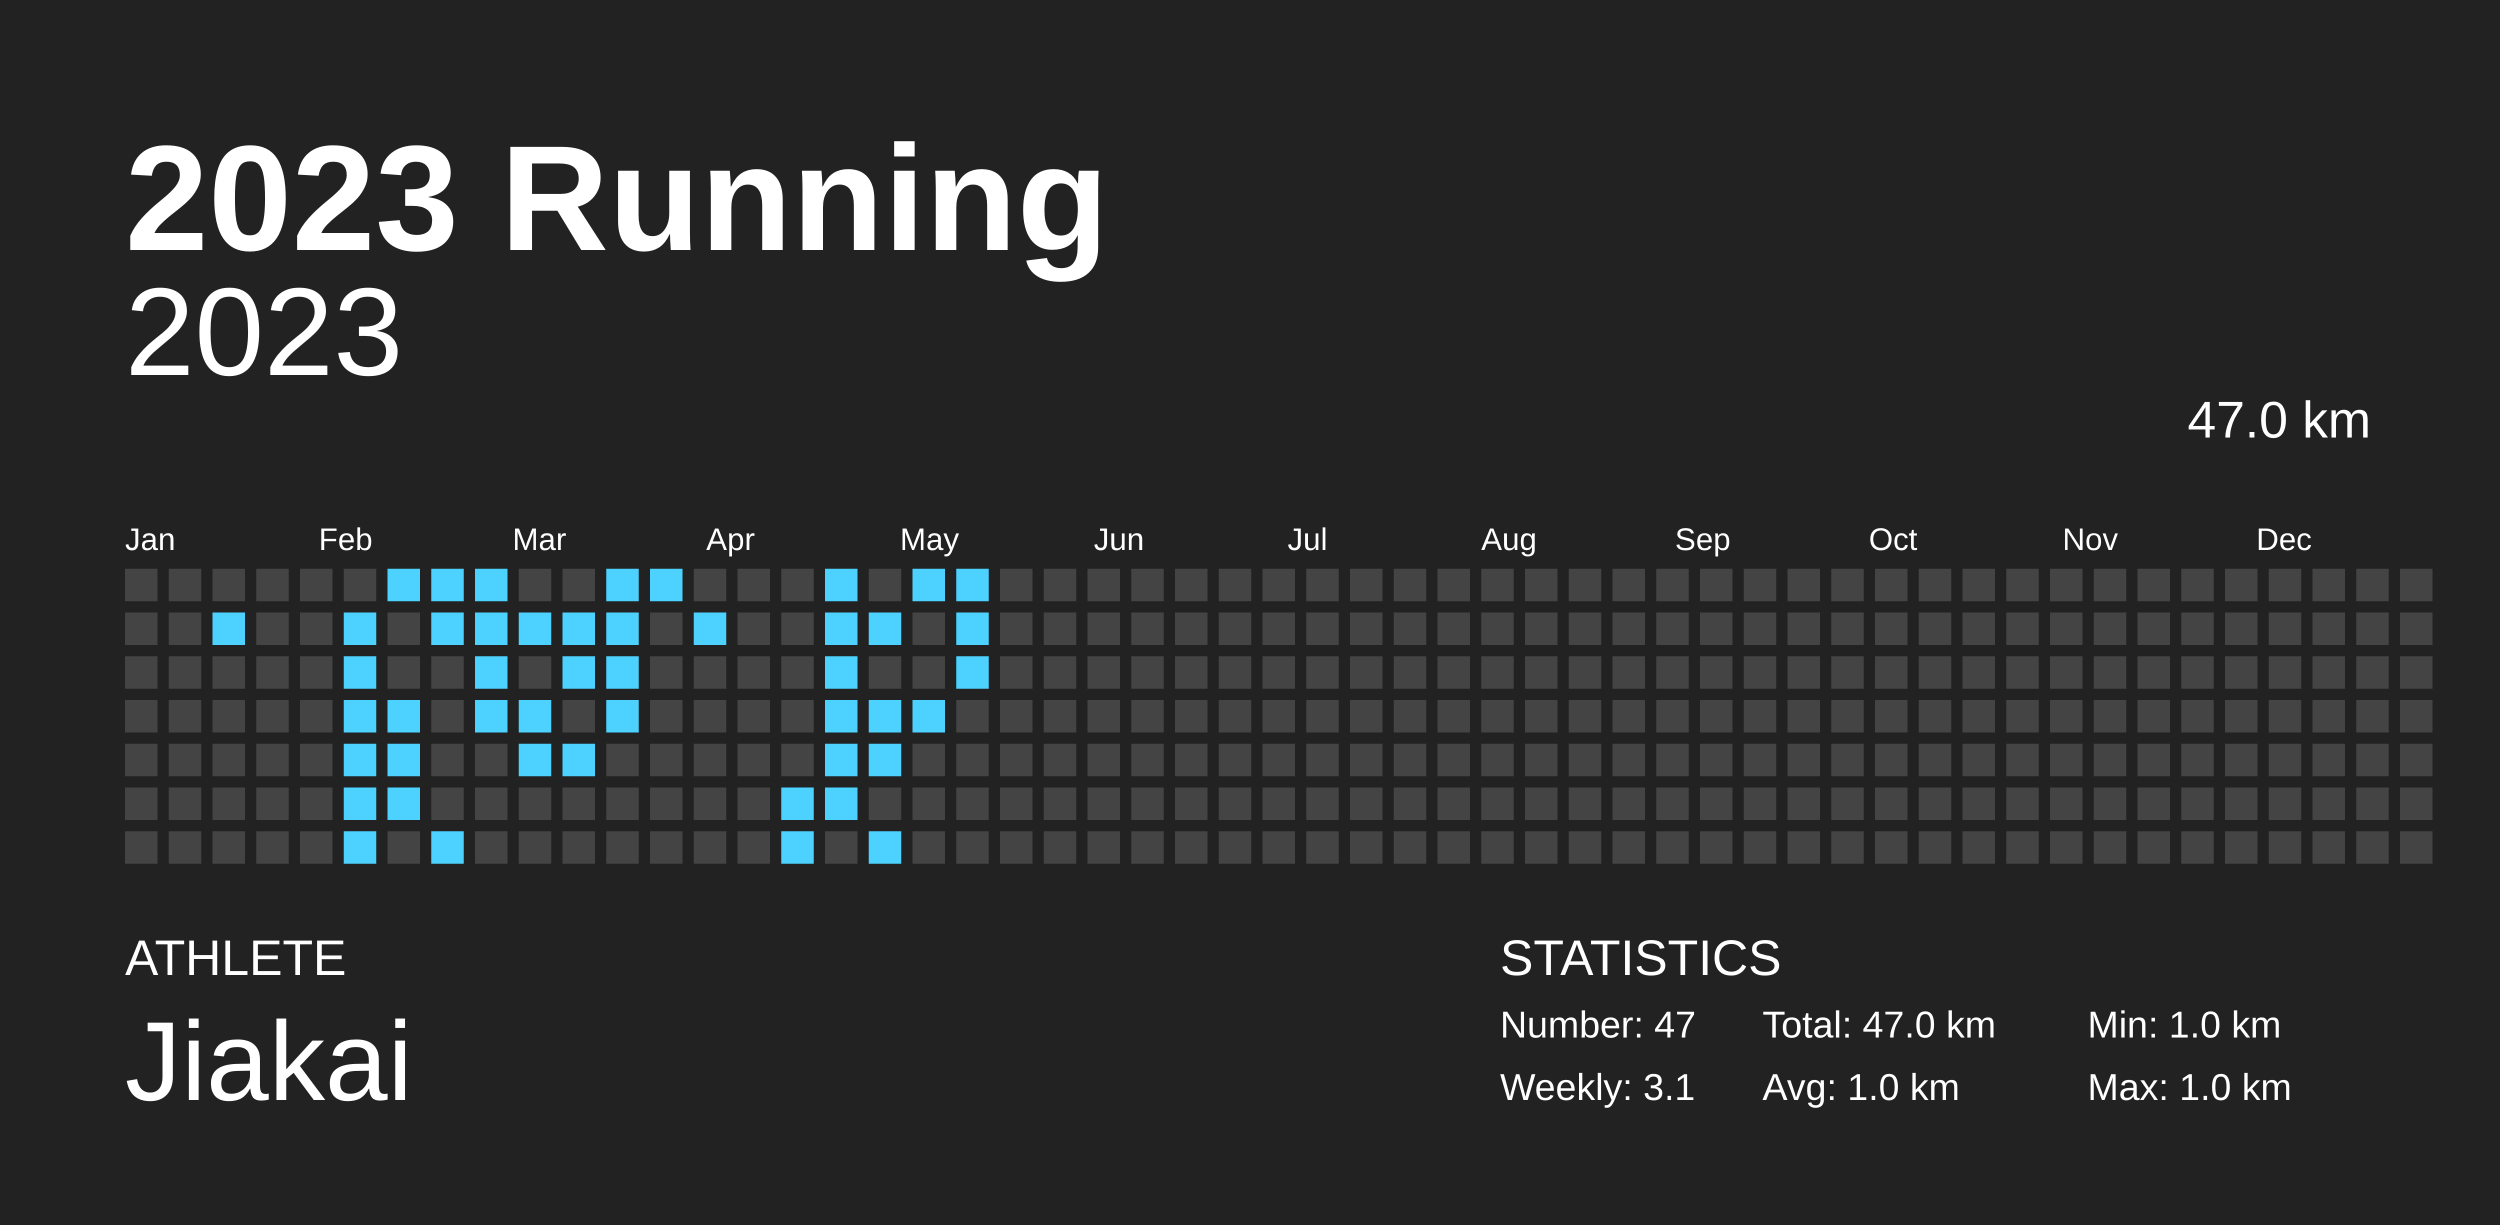
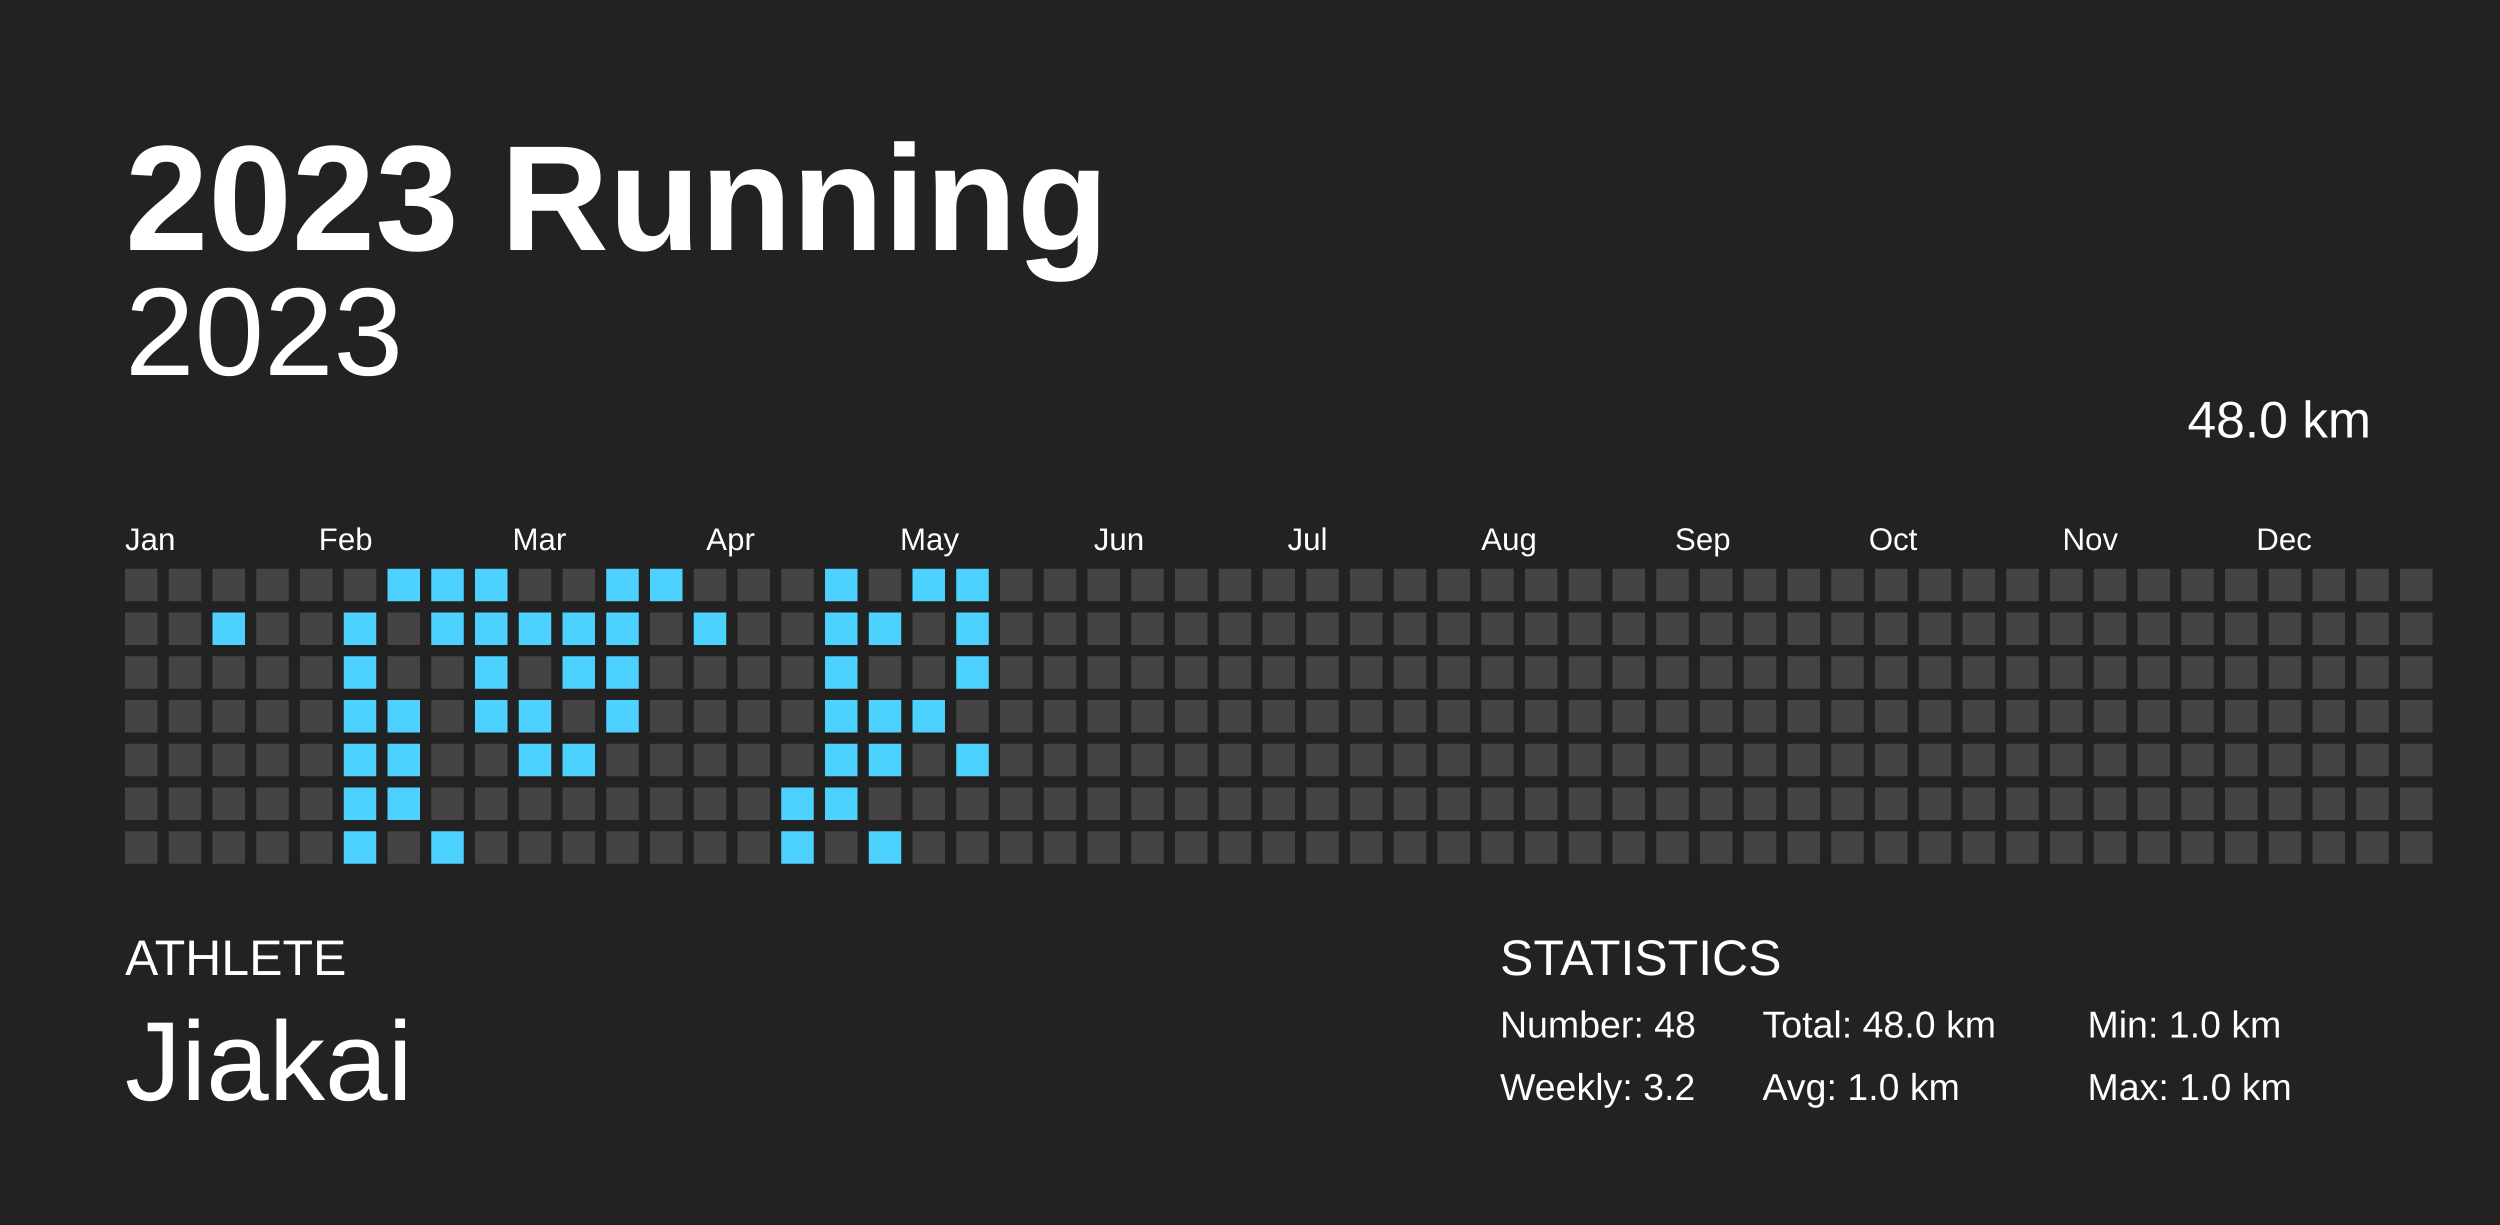
<svg xmlns="http://www.w3.org/2000/svg" baseProfile="full" height="98mm" version="1.1" viewBox="0,0,200,98" width="200mm">
  <defs />
  <rect fill="#222222" height="98" width="200" x="0" y="0" />
  <text fill="#FFFFFF" style="font-size:12px; font-family:Arial; font-weight:bold;" x="10" y="20">2023 Running</text>
  <text fill="#FFFFFF" style="font-size:4px; font-family:Arial" x="10" y="78">ATHLETE</text>
  <text fill="#FFFFFF" style="font-size:9px; font-family:Arial" x="10" y="88">Jiakai</text>
  <text fill="#FFFFFF" style="font-size:4px; font-family:Arial" x="120" y="78">STATISTICS</text>
-   <text fill="#FFFFFF" style="font-size:3px; font-family:Arial" x="120" y="83">Number: 47</text>
-   <text fill="#FFFFFF" style="font-size:3px; font-family:Arial" x="120" y="88">Weekly: 3.1</text>
-   <text fill="#FFFFFF" style="font-size:3px; font-family:Arial" x="141" y="83">Total: 47.0 km</text>
+   <text fill="#FFFFFF" style="font-size:3px; font-family:Arial" x="120" y="83">Number: 48</text>
+   <text fill="#FFFFFF" style="font-size:3px; font-family:Arial" x="120" y="88">Weekly: 3.2</text>
+   <text fill="#FFFFFF" style="font-size:3px; font-family:Arial" x="141" y="83">Total: 48.0 km</text>
  <text fill="#FFFFFF" style="font-size:3px; font-family:Arial" x="141" y="88">Avg: 1.0 km</text>
  <text fill="#FFFFFF" style="font-size:3px; font-family:Arial" x="167" y="83">Min: 1.0 km</text>
  <text fill="#FFFFFF" style="font-size:3px; font-family:Arial" x="167" y="88">Max: 1.0 km</text>
  <text alignment-baseline="hanging" fill="#FFFFFF" style="font-size:10.0px; font-family:Arial;" x="10" y="30">2023</text>
-   <text alignment-baseline="hanging" fill="#FFFFFF" style="font-size:4.125px; font-family:Arial;" x="175" y="35">47.0 km</text>
+   <text alignment-baseline="hanging" fill="#FFFFFF" style="font-size:4.125px; font-family:Arial;" x="175" y="35">48.0 km</text>
  <text fill="#FFFFFF" style="font-size:2.5px; font-family:Arial" x="10.0" y="44">Jan</text>
  <text fill="#FFFFFF" style="font-size:2.5px; font-family:Arial" x="25.5" y="44">Feb</text>
  <text fill="#FFFFFF" style="font-size:2.5px; font-family:Arial" x="41.0" y="44">Mar</text>
  <text fill="#FFFFFF" style="font-size:2.5px; font-family:Arial" x="56.5" y="44">Apr</text>
  <text fill="#FFFFFF" style="font-size:2.5px; font-family:Arial" x="72.0" y="44">May</text>
  <text fill="#FFFFFF" style="font-size:2.5px; font-family:Arial" x="87.5" y="44">Jun</text>
  <text fill="#FFFFFF" style="font-size:2.5px; font-family:Arial" x="103.0" y="44">Jul</text>
  <text fill="#FFFFFF" style="font-size:2.5px; font-family:Arial" x="118.5" y="44">Aug</text>
  <text fill="#FFFFFF" style="font-size:2.5px; font-family:Arial" x="134.0" y="44">Sep</text>
  <text fill="#FFFFFF" style="font-size:2.5px; font-family:Arial" x="149.5" y="44">Oct</text>
  <text fill="#FFFFFF" style="font-size:2.5px; font-family:Arial" x="165.0" y="44">Nov</text>
  <text fill="#FFFFFF" style="font-size:2.5px; font-family:Arial" x="180.5" y="44">Dec</text>
  <rect fill="#444444" height="2.6" width="2.6" x="10.0" y="45.5" />
  <rect fill="#444444" height="2.6" width="2.6" x="10.0" y="49.0" />
  <rect fill="#444444" height="2.6" width="2.6" x="10.0" y="52.5" />
  <rect fill="#444444" height="2.6" width="2.6" x="10.0" y="56.0" />
  <rect fill="#444444" height="2.6" width="2.6" x="10.0" y="59.5" />
  <rect fill="#444444" height="2.6" width="2.6" x="10.0" y="63.0" />
  <rect fill="#444444" height="2.6" width="2.6" x="10.0" y="66.5" />
  <rect fill="#444444" height="2.6" width="2.6" x="13.5" y="45.5" />
  <rect fill="#444444" height="2.6" width="2.6" x="13.5" y="49.0" />
  <rect fill="#444444" height="2.6" width="2.6" x="13.5" y="52.5" />
  <rect fill="#444444" height="2.6" width="2.6" x="13.5" y="56.0" />
  <rect fill="#444444" height="2.6" width="2.6" x="13.5" y="59.5" />
  <rect fill="#444444" height="2.6" width="2.6" x="13.5" y="63.0" />
  <rect fill="#444444" height="2.6" width="2.6" x="13.5" y="66.5" />
  <rect fill="#444444" height="2.6" width="2.6" x="17.0" y="45.5" />
  <rect fill="#4DD2FF" height="2.6" width="2.6" x="17.0" y="49.0" />
  <rect fill="#444444" height="2.6" width="2.6" x="17.0" y="52.5" />
  <rect fill="#444444" height="2.6" width="2.6" x="17.0" y="56.0" />
  <rect fill="#444444" height="2.6" width="2.6" x="17.0" y="59.5" />
  <rect fill="#444444" height="2.6" width="2.6" x="17.0" y="63.0" />
  <rect fill="#444444" height="2.6" width="2.6" x="17.0" y="66.5" />
  <rect fill="#444444" height="2.6" width="2.6" x="20.5" y="45.5" />
  <rect fill="#444444" height="2.6" width="2.6" x="20.5" y="49.0" />
  <rect fill="#444444" height="2.6" width="2.6" x="20.5" y="52.5" />
  <rect fill="#444444" height="2.6" width="2.6" x="20.5" y="56.0" />
  <rect fill="#444444" height="2.6" width="2.6" x="20.5" y="59.5" />
  <rect fill="#444444" height="2.6" width="2.6" x="20.5" y="63.0" />
  <rect fill="#444444" height="2.6" width="2.6" x="20.5" y="66.5" />
  <rect fill="#444444" height="2.6" width="2.6" x="24.0" y="45.5" />
  <rect fill="#444444" height="2.6" width="2.6" x="24.0" y="49.0" />
  <rect fill="#444444" height="2.6" width="2.6" x="24.0" y="52.5" />
  <rect fill="#444444" height="2.6" width="2.6" x="24.0" y="56.0" />
  <rect fill="#444444" height="2.6" width="2.6" x="24.0" y="59.5" />
  <rect fill="#444444" height="2.6" width="2.6" x="24.0" y="63.0" />
  <rect fill="#444444" height="2.6" width="2.6" x="24.0" y="66.5" />
  <rect fill="#444444" height="2.6" width="2.6" x="27.5" y="45.5" />
  <rect fill="#4DD2FF" height="2.6" width="2.6" x="27.5" y="49.0" />
  <rect fill="#4DD2FF" height="2.6" width="2.6" x="27.5" y="52.5" />
  <rect fill="#4DD2FF" height="2.6" width="2.6" x="27.5" y="56.0" />
  <rect fill="#4DD2FF" height="2.6" width="2.6" x="27.5" y="59.5" />
  <rect fill="#4DD2FF" height="2.6" width="2.6" x="27.5" y="63.0" />
  <rect fill="#4DD2FF" height="2.6" width="2.6" x="27.5" y="66.5" />
  <rect fill="#4DD2FF" height="2.6" width="2.6" x="31.0" y="45.5" />
  <rect fill="#444444" height="2.6" width="2.6" x="31.0" y="49.0" />
  <rect fill="#444444" height="2.6" width="2.6" x="31.0" y="52.5" />
  <rect fill="#4DD2FF" height="2.6" width="2.6" x="31.0" y="56.0" />
  <rect fill="#4DD2FF" height="2.6" width="2.6" x="31.0" y="59.5" />
  <rect fill="#4DD2FF" height="2.6" width="2.6" x="31.0" y="63.0" />
  <rect fill="#444444" height="2.6" width="2.6" x="31.0" y="66.5" />
  <rect fill="#4DD2FF" height="2.6" width="2.6" x="34.5" y="45.5" />
  <rect fill="#4DD2FF" height="2.6" width="2.6" x="34.5" y="49.0" />
  <rect fill="#444444" height="2.6" width="2.6" x="34.5" y="52.5" />
  <rect fill="#444444" height="2.6" width="2.6" x="34.5" y="56.0" />
  <rect fill="#444444" height="2.6" width="2.6" x="34.5" y="59.5" />
  <rect fill="#444444" height="2.6" width="2.6" x="34.5" y="63.0" />
  <rect fill="#4DD2FF" height="2.6" width="2.6" x="34.5" y="66.5" />
  <rect fill="#4DD2FF" height="2.6" width="2.6" x="38.0" y="45.5" />
  <rect fill="#4DD2FF" height="2.6" width="2.6" x="38.0" y="49.0" />
  <rect fill="#4DD2FF" height="2.6" width="2.6" x="38.0" y="52.5" />
  <rect fill="#4DD2FF" height="2.6" width="2.6" x="38.0" y="56.0" />
  <rect fill="#444444" height="2.6" width="2.6" x="38.0" y="59.5" />
  <rect fill="#444444" height="2.6" width="2.6" x="38.0" y="63.0" />
  <rect fill="#444444" height="2.6" width="2.6" x="38.0" y="66.5" />
  <rect fill="#444444" height="2.6" width="2.6" x="41.5" y="45.5" />
  <rect fill="#4DD2FF" height="2.6" width="2.6" x="41.5" y="49.0" />
  <rect fill="#444444" height="2.6" width="2.6" x="41.5" y="52.5" />
  <rect fill="#4DD2FF" height="2.6" width="2.6" x="41.5" y="56.0" />
  <rect fill="#4DD2FF" height="2.6" width="2.6" x="41.5" y="59.5" />
  <rect fill="#444444" height="2.6" width="2.6" x="41.5" y="63.0" />
  <rect fill="#444444" height="2.6" width="2.6" x="41.5" y="66.5" />
  <rect fill="#444444" height="2.6" width="2.6" x="45.0" y="45.5" />
  <rect fill="#4DD2FF" height="2.6" width="2.6" x="45.0" y="49.0" />
  <rect fill="#4DD2FF" height="2.6" width="2.6" x="45.0" y="52.5" />
  <rect fill="#444444" height="2.6" width="2.6" x="45.0" y="56.0" />
  <rect fill="#4DD2FF" height="2.6" width="2.6" x="45.0" y="59.5" />
  <rect fill="#444444" height="2.6" width="2.6" x="45.0" y="63.0" />
  <rect fill="#444444" height="2.6" width="2.6" x="45.0" y="66.5" />
  <rect fill="#4DD2FF" height="2.6" width="2.6" x="48.5" y="45.5" />
  <rect fill="#4DD2FF" height="2.6" width="2.6" x="48.5" y="49.0" />
  <rect fill="#4DD2FF" height="2.6" width="2.6" x="48.5" y="52.5" />
  <rect fill="#4DD2FF" height="2.6" width="2.6" x="48.5" y="56.0" />
  <rect fill="#444444" height="2.6" width="2.6" x="48.5" y="59.5" />
  <rect fill="#444444" height="2.6" width="2.6" x="48.5" y="63.0" />
  <rect fill="#444444" height="2.6" width="2.6" x="48.5" y="66.5" />
  <rect fill="#4DD2FF" height="2.6" width="2.6" x="52.0" y="45.5" />
  <rect fill="#444444" height="2.6" width="2.6" x="52.0" y="49.0" />
  <rect fill="#444444" height="2.6" width="2.6" x="52.0" y="52.5" />
  <rect fill="#444444" height="2.6" width="2.6" x="52.0" y="56.0" />
  <rect fill="#444444" height="2.6" width="2.6" x="52.0" y="59.5" />
  <rect fill="#444444" height="2.6" width="2.6" x="52.0" y="63.0" />
  <rect fill="#444444" height="2.6" width="2.6" x="52.0" y="66.5" />
  <rect fill="#444444" height="2.6" width="2.6" x="55.5" y="45.5" />
  <rect fill="#4DD2FF" height="2.6" width="2.6" x="55.5" y="49.0" />
  <rect fill="#444444" height="2.6" width="2.6" x="55.5" y="52.5" />
  <rect fill="#444444" height="2.6" width="2.6" x="55.5" y="56.0" />
  <rect fill="#444444" height="2.6" width="2.6" x="55.5" y="59.5" />
  <rect fill="#444444" height="2.6" width="2.6" x="55.5" y="63.0" />
  <rect fill="#444444" height="2.6" width="2.6" x="55.5" y="66.5" />
  <rect fill="#444444" height="2.6" width="2.6" x="59.0" y="45.5" />
  <rect fill="#444444" height="2.6" width="2.6" x="59.0" y="49.0" />
  <rect fill="#444444" height="2.6" width="2.6" x="59.0" y="52.5" />
  <rect fill="#444444" height="2.6" width="2.6" x="59.0" y="56.0" />
  <rect fill="#444444" height="2.6" width="2.6" x="59.0" y="59.5" />
  <rect fill="#444444" height="2.6" width="2.6" x="59.0" y="63.0" />
  <rect fill="#444444" height="2.6" width="2.6" x="59.0" y="66.5" />
  <rect fill="#444444" height="2.6" width="2.6" x="62.5" y="45.5" />
  <rect fill="#444444" height="2.6" width="2.6" x="62.5" y="49.0" />
  <rect fill="#444444" height="2.6" width="2.6" x="62.5" y="52.5" />
  <rect fill="#444444" height="2.6" width="2.6" x="62.5" y="56.0" />
  <rect fill="#444444" height="2.6" width="2.6" x="62.5" y="59.5" />
  <rect fill="#4DD2FF" height="2.6" width="2.6" x="62.5" y="63.0" />
  <rect fill="#4DD2FF" height="2.6" width="2.6" x="62.5" y="66.5" />
  <rect fill="#4DD2FF" height="2.6" width="2.6" x="66.0" y="45.5" />
  <rect fill="#4DD2FF" height="2.6" width="2.6" x="66.0" y="49.0" />
  <rect fill="#4DD2FF" height="2.6" width="2.6" x="66.0" y="52.5" />
  <rect fill="#4DD2FF" height="2.6" width="2.6" x="66.0" y="56.0" />
  <rect fill="#4DD2FF" height="2.6" width="2.6" x="66.0" y="59.5" />
  <rect fill="#4DD2FF" height="2.6" width="2.6" x="66.0" y="63.0" />
  <rect fill="#444444" height="2.6" width="2.6" x="66.0" y="66.5" />
  <rect fill="#444444" height="2.6" width="2.6" x="69.5" y="45.5" />
  <rect fill="#4DD2FF" height="2.6" width="2.6" x="69.5" y="49.0" />
  <rect fill="#444444" height="2.6" width="2.6" x="69.5" y="52.5" />
  <rect fill="#4DD2FF" height="2.6" width="2.6" x="69.5" y="56.0" />
  <rect fill="#4DD2FF" height="2.6" width="2.6" x="69.5" y="59.5" />
  <rect fill="#444444" height="2.6" width="2.6" x="69.5" y="63.0" />
  <rect fill="#4DD2FF" height="2.6" width="2.6" x="69.5" y="66.5" />
  <rect fill="#4DD2FF" height="2.6" width="2.6" x="73.0" y="45.5" />
  <rect fill="#444444" height="2.6" width="2.6" x="73.0" y="49.0" />
  <rect fill="#444444" height="2.6" width="2.6" x="73.0" y="52.5" />
  <rect fill="#4DD2FF" height="2.6" width="2.6" x="73.0" y="56.0" />
  <rect fill="#444444" height="2.6" width="2.6" x="73.0" y="59.5" />
  <rect fill="#444444" height="2.6" width="2.6" x="73.0" y="63.0" />
  <rect fill="#444444" height="2.6" width="2.6" x="73.0" y="66.5" />
  <rect fill="#4DD2FF" height="2.6" width="2.6" x="76.5" y="45.5" />
  <rect fill="#4DD2FF" height="2.6" width="2.6" x="76.5" y="49.0" />
  <rect fill="#4DD2FF" height="2.6" width="2.6" x="76.5" y="52.5" />
  <rect fill="#444444" height="2.6" width="2.6" x="76.5" y="56.0" />
-   <rect fill="#444444" height="2.6" width="2.6" x="76.5" y="59.5" />
+   <rect fill="#4DD2FF" height="2.6" width="2.6" x="76.5" y="59.5" />
  <rect fill="#444444" height="2.6" width="2.6" x="76.5" y="63.0" />
  <rect fill="#444444" height="2.6" width="2.6" x="76.5" y="66.5" />
  <rect fill="#444444" height="2.6" width="2.6" x="80.0" y="45.5" />
  <rect fill="#444444" height="2.6" width="2.6" x="80.0" y="49.0" />
  <rect fill="#444444" height="2.6" width="2.6" x="80.0" y="52.5" />
  <rect fill="#444444" height="2.6" width="2.6" x="80.0" y="56.0" />
  <rect fill="#444444" height="2.6" width="2.6" x="80.0" y="59.5" />
  <rect fill="#444444" height="2.6" width="2.6" x="80.0" y="63.0" />
  <rect fill="#444444" height="2.6" width="2.6" x="80.0" y="66.5" />
  <rect fill="#444444" height="2.6" width="2.6" x="83.5" y="45.5" />
  <rect fill="#444444" height="2.6" width="2.6" x="83.5" y="49.0" />
  <rect fill="#444444" height="2.6" width="2.6" x="83.5" y="52.5" />
  <rect fill="#444444" height="2.6" width="2.6" x="83.5" y="56.0" />
  <rect fill="#444444" height="2.6" width="2.6" x="83.5" y="59.5" />
  <rect fill="#444444" height="2.6" width="2.6" x="83.5" y="63.0" />
  <rect fill="#444444" height="2.6" width="2.6" x="83.5" y="66.5" />
  <rect fill="#444444" height="2.6" width="2.6" x="87.0" y="45.5" />
  <rect fill="#444444" height="2.6" width="2.6" x="87.0" y="49.0" />
  <rect fill="#444444" height="2.6" width="2.6" x="87.0" y="52.5" />
  <rect fill="#444444" height="2.6" width="2.6" x="87.0" y="56.0" />
  <rect fill="#444444" height="2.6" width="2.6" x="87.0" y="59.5" />
  <rect fill="#444444" height="2.6" width="2.6" x="87.0" y="63.0" />
  <rect fill="#444444" height="2.6" width="2.6" x="87.0" y="66.5" />
  <rect fill="#444444" height="2.6" width="2.6" x="90.5" y="45.5" />
  <rect fill="#444444" height="2.6" width="2.6" x="90.5" y="49.0" />
  <rect fill="#444444" height="2.6" width="2.6" x="90.5" y="52.5" />
  <rect fill="#444444" height="2.6" width="2.6" x="90.5" y="56.0" />
  <rect fill="#444444" height="2.6" width="2.6" x="90.5" y="59.5" />
  <rect fill="#444444" height="2.6" width="2.6" x="90.5" y="63.0" />
  <rect fill="#444444" height="2.6" width="2.6" x="90.5" y="66.5" />
  <rect fill="#444444" height="2.6" width="2.6" x="94.0" y="45.5" />
  <rect fill="#444444" height="2.6" width="2.6" x="94.0" y="49.0" />
  <rect fill="#444444" height="2.6" width="2.6" x="94.0" y="52.5" />
  <rect fill="#444444" height="2.6" width="2.6" x="94.0" y="56.0" />
  <rect fill="#444444" height="2.6" width="2.6" x="94.0" y="59.5" />
  <rect fill="#444444" height="2.6" width="2.6" x="94.0" y="63.0" />
  <rect fill="#444444" height="2.6" width="2.6" x="94.0" y="66.5" />
  <rect fill="#444444" height="2.6" width="2.6" x="97.5" y="45.5" />
  <rect fill="#444444" height="2.6" width="2.6" x="97.5" y="49.0" />
  <rect fill="#444444" height="2.6" width="2.6" x="97.5" y="52.5" />
  <rect fill="#444444" height="2.6" width="2.6" x="97.5" y="56.0" />
  <rect fill="#444444" height="2.6" width="2.6" x="97.5" y="59.5" />
  <rect fill="#444444" height="2.6" width="2.6" x="97.5" y="63.0" />
  <rect fill="#444444" height="2.6" width="2.6" x="97.5" y="66.5" />
  <rect fill="#444444" height="2.6" width="2.6" x="101.0" y="45.5" />
  <rect fill="#444444" height="2.6" width="2.6" x="101.0" y="49.0" />
  <rect fill="#444444" height="2.6" width="2.6" x="101.0" y="52.5" />
  <rect fill="#444444" height="2.6" width="2.6" x="101.0" y="56.0" />
  <rect fill="#444444" height="2.6" width="2.6" x="101.0" y="59.5" />
  <rect fill="#444444" height="2.6" width="2.6" x="101.0" y="63.0" />
  <rect fill="#444444" height="2.6" width="2.6" x="101.0" y="66.5" />
  <rect fill="#444444" height="2.6" width="2.6" x="104.5" y="45.5" />
  <rect fill="#444444" height="2.6" width="2.6" x="104.5" y="49.0" />
  <rect fill="#444444" height="2.6" width="2.6" x="104.5" y="52.5" />
  <rect fill="#444444" height="2.6" width="2.6" x="104.5" y="56.0" />
  <rect fill="#444444" height="2.6" width="2.6" x="104.5" y="59.5" />
  <rect fill="#444444" height="2.6" width="2.6" x="104.5" y="63.0" />
  <rect fill="#444444" height="2.6" width="2.6" x="104.5" y="66.5" />
  <rect fill="#444444" height="2.6" width="2.6" x="108.0" y="45.5" />
  <rect fill="#444444" height="2.6" width="2.6" x="108.0" y="49.0" />
  <rect fill="#444444" height="2.6" width="2.6" x="108.0" y="52.5" />
  <rect fill="#444444" height="2.6" width="2.6" x="108.0" y="56.0" />
  <rect fill="#444444" height="2.6" width="2.6" x="108.0" y="59.5" />
  <rect fill="#444444" height="2.6" width="2.6" x="108.0" y="63.0" />
  <rect fill="#444444" height="2.6" width="2.6" x="108.0" y="66.5" />
  <rect fill="#444444" height="2.6" width="2.6" x="111.5" y="45.5" />
  <rect fill="#444444" height="2.6" width="2.6" x="111.5" y="49.0" />
  <rect fill="#444444" height="2.6" width="2.6" x="111.5" y="52.5" />
  <rect fill="#444444" height="2.6" width="2.6" x="111.5" y="56.0" />
  <rect fill="#444444" height="2.6" width="2.6" x="111.5" y="59.5" />
  <rect fill="#444444" height="2.6" width="2.6" x="111.5" y="63.0" />
  <rect fill="#444444" height="2.6" width="2.6" x="111.5" y="66.5" />
  <rect fill="#444444" height="2.6" width="2.6" x="115.0" y="45.5" />
  <rect fill="#444444" height="2.6" width="2.6" x="115.0" y="49.0" />
  <rect fill="#444444" height="2.6" width="2.6" x="115.0" y="52.5" />
  <rect fill="#444444" height="2.6" width="2.6" x="115.0" y="56.0" />
  <rect fill="#444444" height="2.6" width="2.6" x="115.0" y="59.5" />
  <rect fill="#444444" height="2.6" width="2.6" x="115.0" y="63.0" />
  <rect fill="#444444" height="2.6" width="2.6" x="115.0" y="66.5" />
  <rect fill="#444444" height="2.6" width="2.6" x="118.5" y="45.5" />
  <rect fill="#444444" height="2.6" width="2.6" x="118.5" y="49.0" />
  <rect fill="#444444" height="2.6" width="2.6" x="118.5" y="52.5" />
  <rect fill="#444444" height="2.6" width="2.6" x="118.5" y="56.0" />
  <rect fill="#444444" height="2.6" width="2.6" x="118.5" y="59.5" />
  <rect fill="#444444" height="2.6" width="2.6" x="118.5" y="63.0" />
  <rect fill="#444444" height="2.6" width="2.6" x="118.5" y="66.5" />
  <rect fill="#444444" height="2.6" width="2.6" x="122.0" y="45.5" />
  <rect fill="#444444" height="2.6" width="2.6" x="122.0" y="49.0" />
  <rect fill="#444444" height="2.6" width="2.6" x="122.0" y="52.5" />
  <rect fill="#444444" height="2.6" width="2.6" x="122.0" y="56.0" />
  <rect fill="#444444" height="2.6" width="2.6" x="122.0" y="59.5" />
  <rect fill="#444444" height="2.6" width="2.6" x="122.0" y="63.0" />
  <rect fill="#444444" height="2.6" width="2.6" x="122.0" y="66.5" />
  <rect fill="#444444" height="2.6" width="2.6" x="125.5" y="45.5" />
  <rect fill="#444444" height="2.6" width="2.6" x="125.5" y="49.0" />
  <rect fill="#444444" height="2.6" width="2.6" x="125.5" y="52.5" />
  <rect fill="#444444" height="2.6" width="2.6" x="125.5" y="56.0" />
  <rect fill="#444444" height="2.6" width="2.6" x="125.5" y="59.5" />
  <rect fill="#444444" height="2.6" width="2.6" x="125.5" y="63.0" />
  <rect fill="#444444" height="2.6" width="2.6" x="125.5" y="66.5" />
  <rect fill="#444444" height="2.6" width="2.6" x="129.0" y="45.5" />
  <rect fill="#444444" height="2.6" width="2.6" x="129.0" y="49.0" />
  <rect fill="#444444" height="2.6" width="2.6" x="129.0" y="52.5" />
  <rect fill="#444444" height="2.6" width="2.6" x="129.0" y="56.0" />
  <rect fill="#444444" height="2.6" width="2.6" x="129.0" y="59.5" />
  <rect fill="#444444" height="2.6" width="2.6" x="129.0" y="63.0" />
  <rect fill="#444444" height="2.6" width="2.6" x="129.0" y="66.5" />
  <rect fill="#444444" height="2.6" width="2.6" x="132.5" y="45.5" />
  <rect fill="#444444" height="2.6" width="2.6" x="132.5" y="49.0" />
  <rect fill="#444444" height="2.6" width="2.6" x="132.5" y="52.5" />
  <rect fill="#444444" height="2.6" width="2.6" x="132.5" y="56.0" />
  <rect fill="#444444" height="2.6" width="2.6" x="132.5" y="59.5" />
  <rect fill="#444444" height="2.6" width="2.6" x="132.5" y="63.0" />
  <rect fill="#444444" height="2.6" width="2.6" x="132.5" y="66.5" />
  <rect fill="#444444" height="2.6" width="2.6" x="136.0" y="45.5" />
  <rect fill="#444444" height="2.6" width="2.6" x="136.0" y="49.0" />
  <rect fill="#444444" height="2.6" width="2.6" x="136.0" y="52.5" />
  <rect fill="#444444" height="2.6" width="2.6" x="136.0" y="56.0" />
  <rect fill="#444444" height="2.6" width="2.6" x="136.0" y="59.5" />
  <rect fill="#444444" height="2.6" width="2.6" x="136.0" y="63.0" />
  <rect fill="#444444" height="2.6" width="2.6" x="136.0" y="66.5" />
  <rect fill="#444444" height="2.6" width="2.6" x="139.5" y="45.5" />
  <rect fill="#444444" height="2.6" width="2.6" x="139.5" y="49.0" />
  <rect fill="#444444" height="2.6" width="2.6" x="139.5" y="52.5" />
  <rect fill="#444444" height="2.6" width="2.6" x="139.5" y="56.0" />
  <rect fill="#444444" height="2.6" width="2.6" x="139.5" y="59.5" />
  <rect fill="#444444" height="2.6" width="2.6" x="139.5" y="63.0" />
  <rect fill="#444444" height="2.6" width="2.6" x="139.5" y="66.5" />
  <rect fill="#444444" height="2.6" width="2.6" x="143.0" y="45.5" />
  <rect fill="#444444" height="2.6" width="2.6" x="143.0" y="49.0" />
  <rect fill="#444444" height="2.6" width="2.6" x="143.0" y="52.5" />
  <rect fill="#444444" height="2.6" width="2.6" x="143.0" y="56.0" />
  <rect fill="#444444" height="2.6" width="2.6" x="143.0" y="59.5" />
  <rect fill="#444444" height="2.6" width="2.6" x="143.0" y="63.0" />
  <rect fill="#444444" height="2.6" width="2.6" x="143.0" y="66.5" />
  <rect fill="#444444" height="2.6" width="2.6" x="146.5" y="45.5" />
  <rect fill="#444444" height="2.6" width="2.6" x="146.5" y="49.0" />
  <rect fill="#444444" height="2.6" width="2.6" x="146.5" y="52.5" />
  <rect fill="#444444" height="2.6" width="2.6" x="146.5" y="56.0" />
  <rect fill="#444444" height="2.6" width="2.6" x="146.5" y="59.5" />
  <rect fill="#444444" height="2.6" width="2.6" x="146.5" y="63.0" />
  <rect fill="#444444" height="2.6" width="2.6" x="146.5" y="66.5" />
  <rect fill="#444444" height="2.6" width="2.6" x="150.0" y="45.5" />
  <rect fill="#444444" height="2.6" width="2.6" x="150.0" y="49.0" />
  <rect fill="#444444" height="2.6" width="2.6" x="150.0" y="52.5" />
  <rect fill="#444444" height="2.6" width="2.6" x="150.0" y="56.0" />
  <rect fill="#444444" height="2.6" width="2.6" x="150.0" y="59.5" />
  <rect fill="#444444" height="2.6" width="2.6" x="150.0" y="63.0" />
  <rect fill="#444444" height="2.6" width="2.6" x="150.0" y="66.5" />
  <rect fill="#444444" height="2.6" width="2.6" x="153.5" y="45.5" />
  <rect fill="#444444" height="2.6" width="2.6" x="153.5" y="49.0" />
  <rect fill="#444444" height="2.6" width="2.6" x="153.5" y="52.5" />
  <rect fill="#444444" height="2.6" width="2.6" x="153.5" y="56.0" />
  <rect fill="#444444" height="2.6" width="2.6" x="153.5" y="59.5" />
  <rect fill="#444444" height="2.6" width="2.6" x="153.5" y="63.0" />
  <rect fill="#444444" height="2.6" width="2.6" x="153.5" y="66.5" />
  <rect fill="#444444" height="2.6" width="2.6" x="157.0" y="45.5" />
  <rect fill="#444444" height="2.6" width="2.6" x="157.0" y="49.0" />
  <rect fill="#444444" height="2.6" width="2.6" x="157.0" y="52.5" />
  <rect fill="#444444" height="2.6" width="2.6" x="157.0" y="56.0" />
  <rect fill="#444444" height="2.6" width="2.6" x="157.0" y="59.5" />
  <rect fill="#444444" height="2.6" width="2.6" x="157.0" y="63.0" />
  <rect fill="#444444" height="2.6" width="2.6" x="157.0" y="66.5" />
  <rect fill="#444444" height="2.6" width="2.6" x="160.5" y="45.5" />
  <rect fill="#444444" height="2.6" width="2.6" x="160.5" y="49.0" />
  <rect fill="#444444" height="2.6" width="2.6" x="160.5" y="52.5" />
  <rect fill="#444444" height="2.6" width="2.6" x="160.5" y="56.0" />
  <rect fill="#444444" height="2.6" width="2.6" x="160.5" y="59.5" />
  <rect fill="#444444" height="2.6" width="2.6" x="160.5" y="63.0" />
  <rect fill="#444444" height="2.6" width="2.6" x="160.5" y="66.5" />
  <rect fill="#444444" height="2.6" width="2.6" x="164.0" y="45.5" />
  <rect fill="#444444" height="2.6" width="2.6" x="164.0" y="49.0" />
  <rect fill="#444444" height="2.6" width="2.6" x="164.0" y="52.5" />
  <rect fill="#444444" height="2.6" width="2.6" x="164.0" y="56.0" />
  <rect fill="#444444" height="2.6" width="2.6" x="164.0" y="59.5" />
  <rect fill="#444444" height="2.6" width="2.6" x="164.0" y="63.0" />
  <rect fill="#444444" height="2.6" width="2.6" x="164.0" y="66.5" />
  <rect fill="#444444" height="2.6" width="2.6" x="167.5" y="45.5" />
  <rect fill="#444444" height="2.6" width="2.6" x="167.5" y="49.0" />
  <rect fill="#444444" height="2.6" width="2.6" x="167.5" y="52.5" />
  <rect fill="#444444" height="2.6" width="2.6" x="167.5" y="56.0" />
  <rect fill="#444444" height="2.6" width="2.6" x="167.5" y="59.5" />
  <rect fill="#444444" height="2.6" width="2.6" x="167.5" y="63.0" />
  <rect fill="#444444" height="2.6" width="2.6" x="167.5" y="66.5" />
  <rect fill="#444444" height="2.6" width="2.6" x="171.0" y="45.5" />
  <rect fill="#444444" height="2.6" width="2.6" x="171.0" y="49.0" />
  <rect fill="#444444" height="2.6" width="2.6" x="171.0" y="52.5" />
  <rect fill="#444444" height="2.6" width="2.6" x="171.0" y="56.0" />
  <rect fill="#444444" height="2.6" width="2.6" x="171.0" y="59.5" />
  <rect fill="#444444" height="2.6" width="2.6" x="171.0" y="63.0" />
  <rect fill="#444444" height="2.6" width="2.6" x="171.0" y="66.5" />
  <rect fill="#444444" height="2.6" width="2.6" x="174.5" y="45.5" />
  <rect fill="#444444" height="2.6" width="2.6" x="174.5" y="49.0" />
  <rect fill="#444444" height="2.6" width="2.6" x="174.5" y="52.5" />
  <rect fill="#444444" height="2.6" width="2.6" x="174.5" y="56.0" />
  <rect fill="#444444" height="2.6" width="2.6" x="174.5" y="59.5" />
  <rect fill="#444444" height="2.6" width="2.6" x="174.5" y="63.0" />
  <rect fill="#444444" height="2.6" width="2.6" x="174.5" y="66.5" />
  <rect fill="#444444" height="2.6" width="2.6" x="178.0" y="45.5" />
  <rect fill="#444444" height="2.6" width="2.6" x="178.0" y="49.0" />
  <rect fill="#444444" height="2.6" width="2.6" x="178.0" y="52.5" />
  <rect fill="#444444" height="2.6" width="2.6" x="178.0" y="56.0" />
  <rect fill="#444444" height="2.6" width="2.6" x="178.0" y="59.5" />
  <rect fill="#444444" height="2.6" width="2.6" x="178.0" y="63.0" />
  <rect fill="#444444" height="2.6" width="2.6" x="178.0" y="66.5" />
  <rect fill="#444444" height="2.6" width="2.6" x="181.5" y="45.5" />
  <rect fill="#444444" height="2.6" width="2.6" x="181.5" y="49.0" />
  <rect fill="#444444" height="2.6" width="2.6" x="181.5" y="52.5" />
  <rect fill="#444444" height="2.6" width="2.6" x="181.5" y="56.0" />
  <rect fill="#444444" height="2.6" width="2.6" x="181.5" y="59.5" />
  <rect fill="#444444" height="2.6" width="2.6" x="181.5" y="63.0" />
  <rect fill="#444444" height="2.6" width="2.6" x="181.5" y="66.5" />
  <rect fill="#444444" height="2.6" width="2.6" x="185.0" y="45.5" />
  <rect fill="#444444" height="2.6" width="2.6" x="185.0" y="49.0" />
  <rect fill="#444444" height="2.6" width="2.6" x="185.0" y="52.5" />
  <rect fill="#444444" height="2.6" width="2.6" x="185.0" y="56.0" />
  <rect fill="#444444" height="2.6" width="2.6" x="185.0" y="59.5" />
  <rect fill="#444444" height="2.6" width="2.6" x="185.0" y="63.0" />
  <rect fill="#444444" height="2.6" width="2.6" x="185.0" y="66.5" />
  <rect fill="#444444" height="2.6" width="2.6" x="188.5" y="45.5" />
  <rect fill="#444444" height="2.6" width="2.6" x="188.5" y="49.0" />
  <rect fill="#444444" height="2.6" width="2.6" x="188.5" y="52.5" />
  <rect fill="#444444" height="2.6" width="2.6" x="188.5" y="56.0" />
  <rect fill="#444444" height="2.6" width="2.6" x="188.5" y="59.5" />
  <rect fill="#444444" height="2.6" width="2.6" x="188.5" y="63.0" />
  <rect fill="#444444" height="2.6" width="2.6" x="188.5" y="66.5" />
  <rect fill="#444444" height="2.6" width="2.6" x="192.0" y="45.5" />
  <rect fill="#444444" height="2.6" width="2.6" x="192.0" y="49.0" />
  <rect fill="#444444" height="2.6" width="2.6" x="192.0" y="52.5" />
  <rect fill="#444444" height="2.6" width="2.6" x="192.0" y="56.0" />
  <rect fill="#444444" height="2.6" width="2.6" x="192.0" y="59.5" />
  <rect fill="#444444" height="2.6" width="2.6" x="192.0" y="63.0" />
  <rect fill="#444444" height="2.6" width="2.6" x="192.0" y="66.5" />
</svg>
